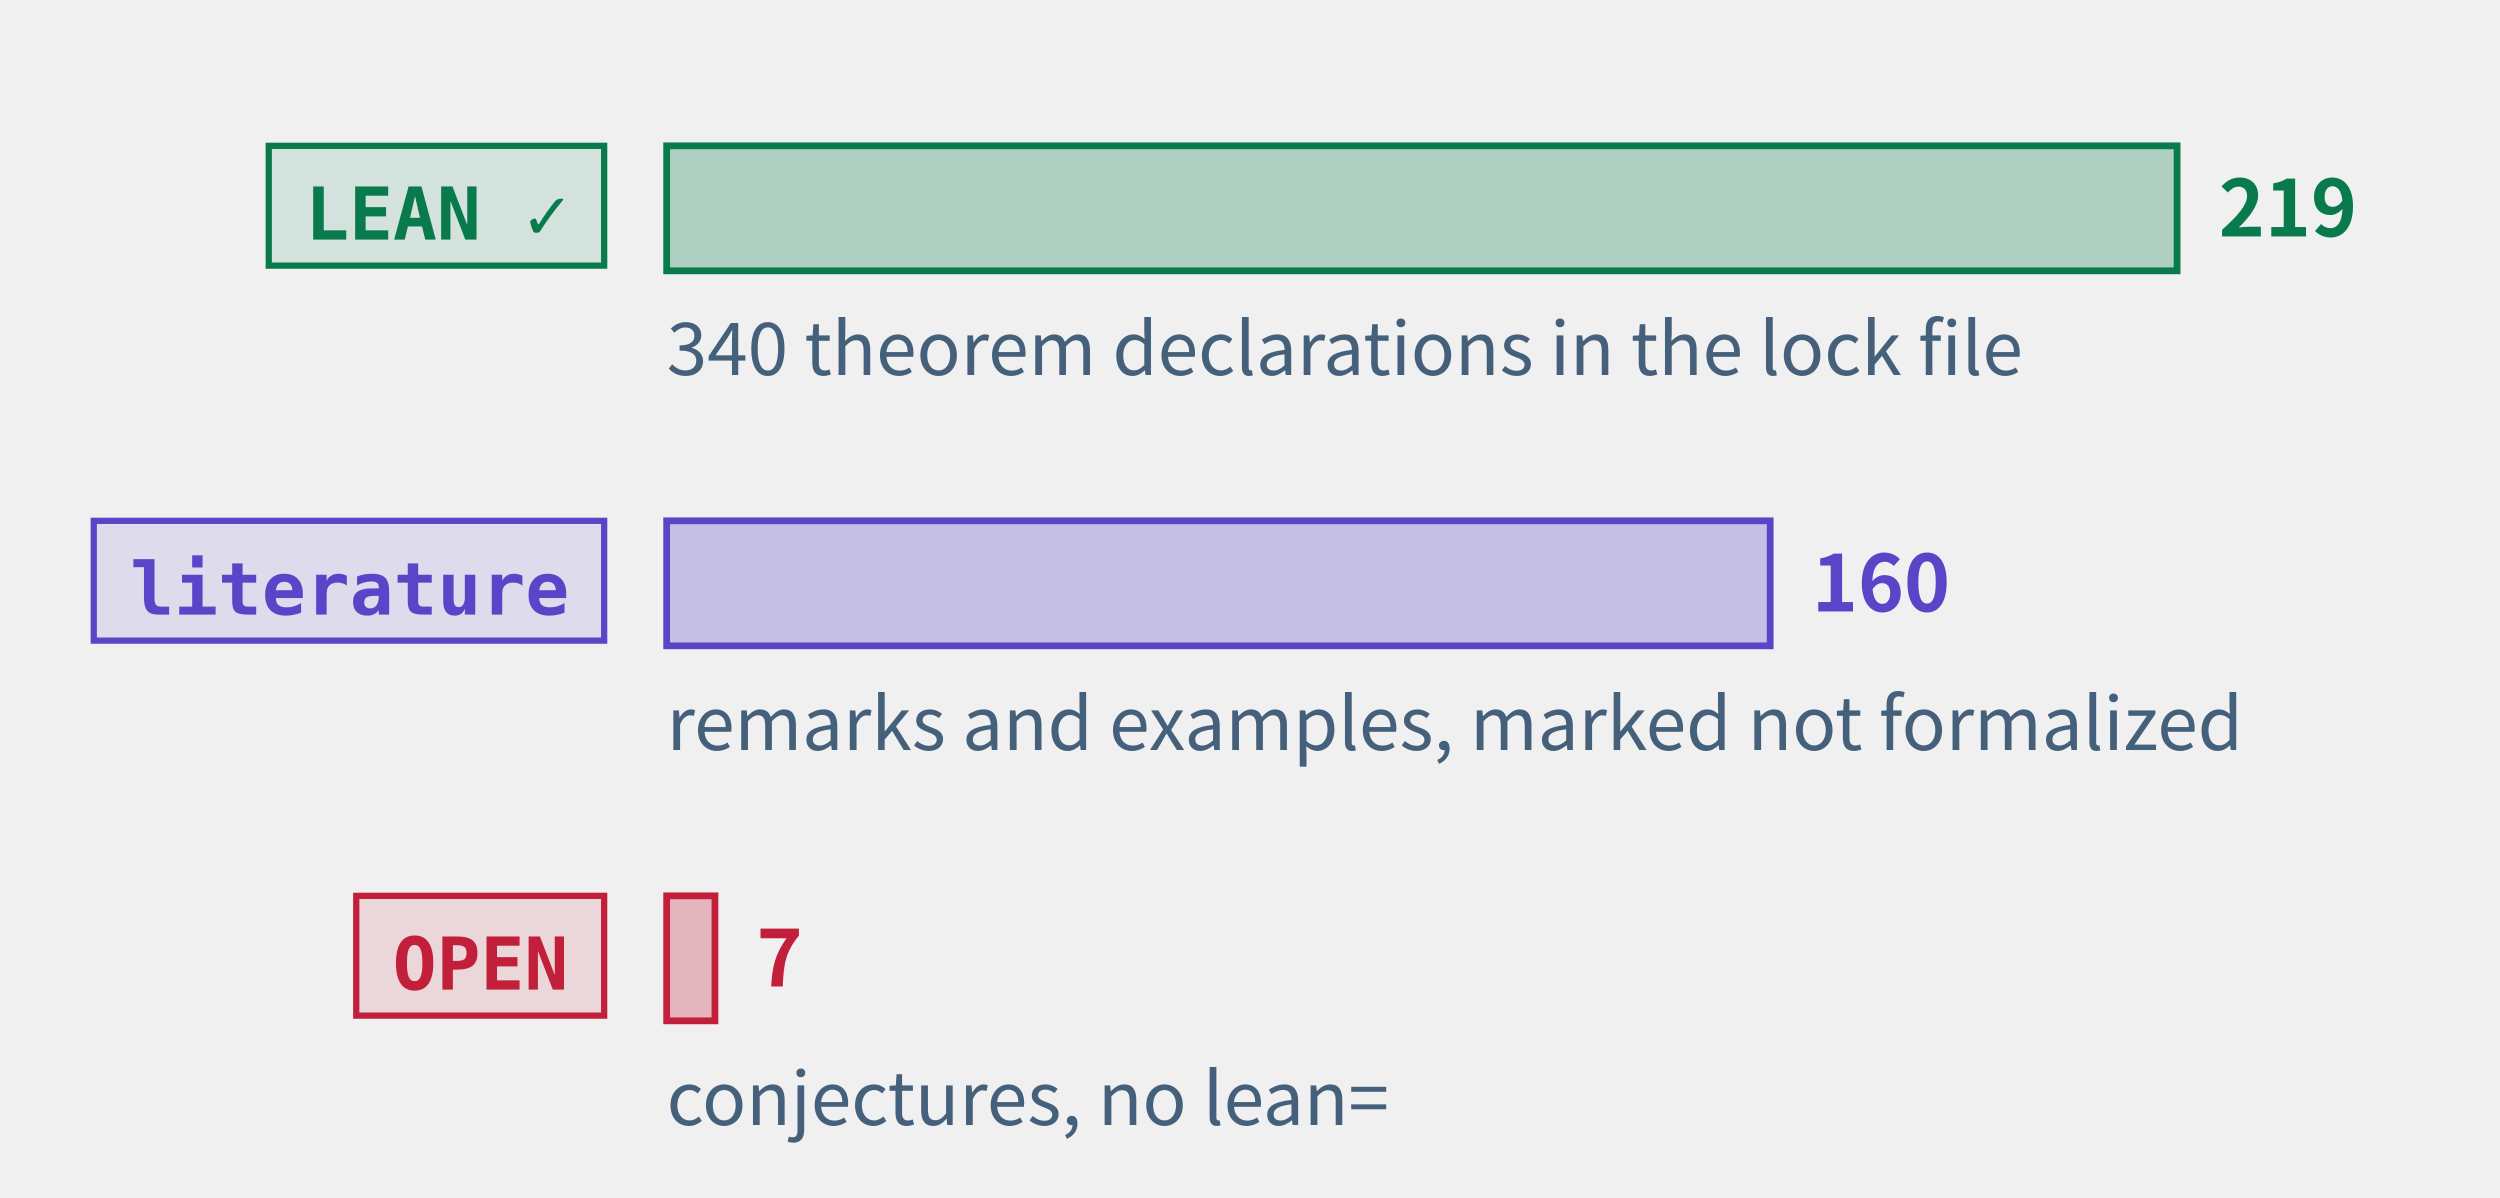
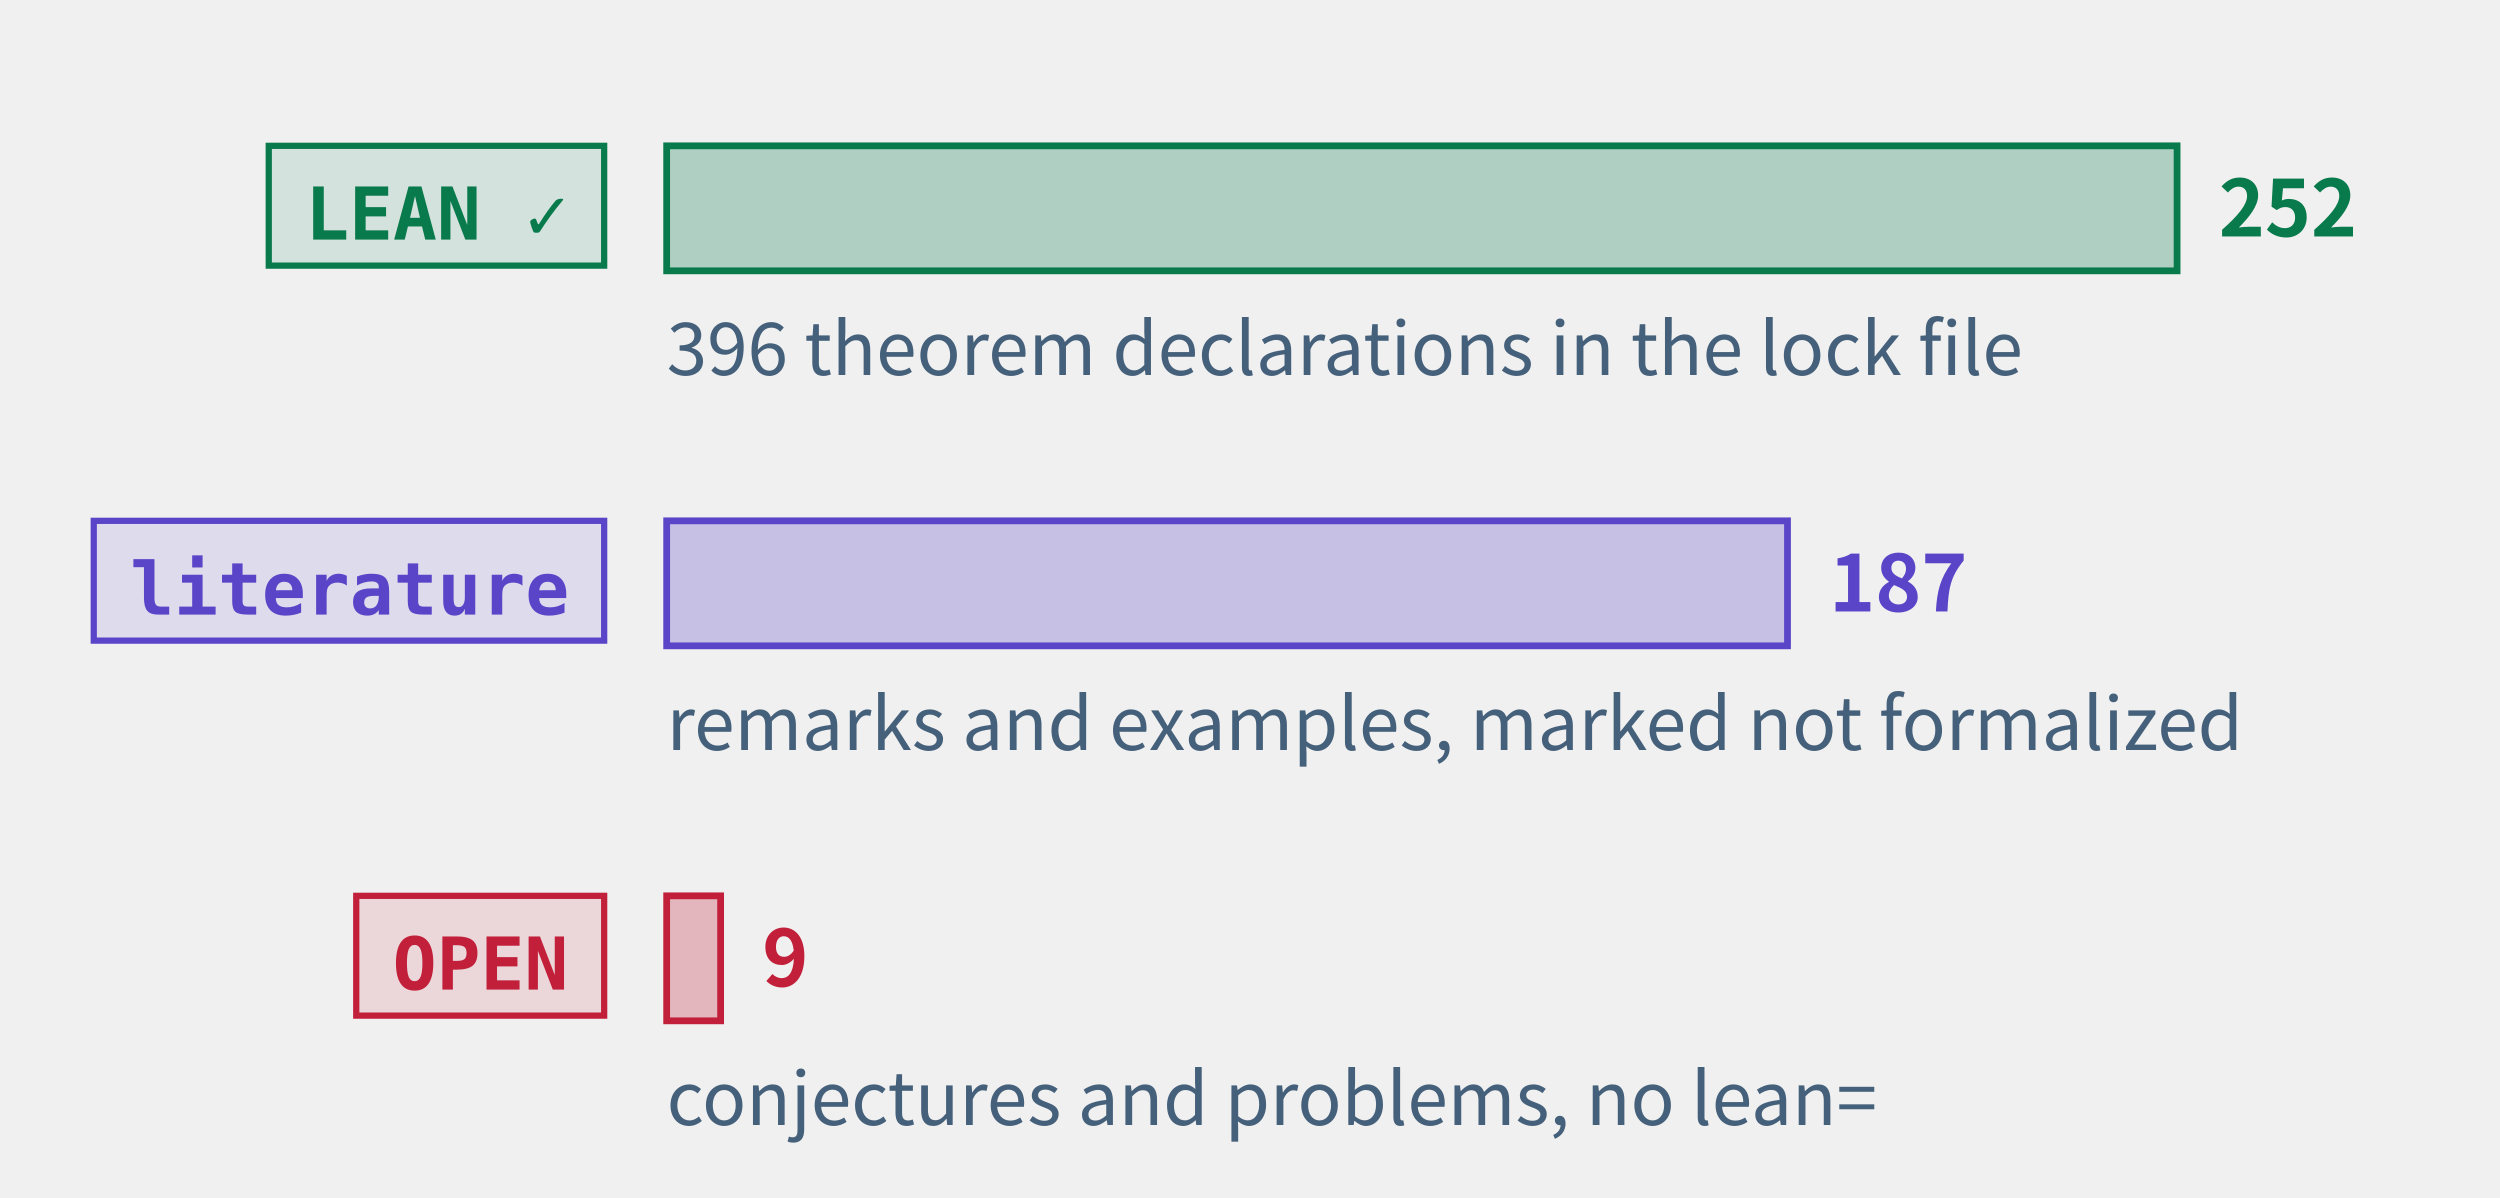
- <svg xmlns="http://www.w3.org/2000/svg" class="tr-fig" data-tr-fig="prelude-three-tiers" data-lang="en" viewBox="0 0 480 230" width="480" height="230" font-family="'Noto Sans SC', 'Noto Sans CJK SC', 'Source Sans 3', 'PingFang SC', 'Microsoft YaHei', system-ui, sans-serif" role="img" aria-label="Three bars, each with a tag. The top bar is green, tagged LEAN ✓: the theorems, lemmas, propositions and corollaries with a Lean reference, the longest. The middle bar is violet, tagged “literature”: the remarks and examples marked as literature results. The bottom bar is red, tagged OPEN: the open conjectures, very short. Each bar ends in its count; under the green bar a note gives the number of theorem declarations in the lock file.">
+ <svg xmlns="http://www.w3.org/2000/svg" class="tr-fig" data-tr-fig="prelude-three-tiers" data-lang="en" viewBox="0 0 480 230" width="480" height="230" font-family="'Noto Sans SC', 'Noto Sans CJK SC', 'Source Sans 3', 'PingFang SC', 'Microsoft YaHei', system-ui, sans-serif" role="img" aria-label="Three bars, each with a tag. The top bar is green, tagged LEAN ✓: the theorems, lemmas, propositions and corollaries with a Lean reference, the longest. The middle bar is violet, tagged “literature”: the remarks and examples marked as literature results. The bottom bar is red, tagged OPEN: the open conjectures and problems, very short. Each bar ends in its count; under the green bar a note gives the number of theorem declarations in the lock file.">
  <style>.ts-ink{stroke:#0b1622}.tf-ink{fill:#0b1622}.ts-dim{stroke:#45607a}.tf-dim{fill:#45607a}.ts-faint{stroke:#9db3c4}.tf-faint{fill:#9db3c4}.ts-edge{stroke:#b9d0dd}.tf-edge{fill:#b9d0dd}.ts-hot{stroke:#5f9bb5}.tf-hot{fill:#5f9bb5}.ts-bg{stroke:#ffffff}.tf-bg{fill:#ffffff}.ts-panel{stroke:#eef5f9}.tf-panel{fill:#eef5f9}.ts-sheet{stroke:#f7fbfd}.tf-sheet{fill:#f7fbfd}.ts-cyan{stroke:#007c8a}.tf-cyan{fill:#007c8a}.ts-magenta{stroke:#b0128f}.tf-magenta{fill:#b0128f}.ts-amber{stroke:#946200}.tf-amber{fill:#946200}.ts-violet{stroke:#5a45c8}.tf-violet{fill:#5a45c8}.ts-ok{stroke:#087a4c}.tf-ok{fill:#087a4c}.ts-warn{stroke:#c21f3a}.tf-warn{fill:#c21f3a}.ts-blue{stroke:#1d5fd0}.tf-blue{fill:#1d5fd0}.ts-orange{stroke:#b85410}.tf-orange{fill:#b85410}.ts-sigma{stroke:#28405a}.tf-sigma{fill:#28405a}@media (prefers-color-scheme:dark){.ts-ink{stroke:#d4efff}.tf-ink{fill:#d4efff}.ts-dim{stroke:#6f8ea5}.tf-dim{fill:#6f8ea5}.ts-faint{stroke:#34506a}.tf-faint{fill:#34506a}.ts-edge{stroke:#143049}.tf-edge{fill:#143049}.ts-hot{stroke:#1f5d7c}.tf-hot{fill:#1f5d7c}.ts-bg{stroke:#03060c}.tf-bg{fill:#03060c}.ts-panel{stroke:#07101b}.tf-panel{fill:#07101b}.ts-sheet{stroke:#050c16}.tf-sheet{fill:#050c16}.ts-cyan{stroke:#19f0ff}.tf-cyan{fill:#19f0ff}.ts-magenta{stroke:#ff2fd0}.tf-magenta{fill:#ff2fd0}.ts-amber{stroke:#ffc83d}.tf-amber{fill:#ffc83d}.ts-violet{stroke:#9d8cff}.tf-violet{fill:#9d8cff}.ts-ok{stroke:#46ffb2}.tf-ok{fill:#46ffb2}.ts-warn{stroke:#ff5064}.tf-warn{fill:#ff5064}.ts-blue{stroke:#2a7bff}.tf-blue{fill:#2a7bff}.ts-orange{stroke:#ff8a3c}.tf-orange{fill:#ff8a3c}.ts-sigma{stroke:#cfe3ff}.tf-sigma{fill:#cfe3ff}}</style>
  <rect x="51.6" y="28" width="64.4" height="23" class="ts-ok tf-ok" stroke-width="1.2" fill-opacity="0.12" />
  <text class="tf-ok tr-fig-mono" x="58.6" y="46" font-size="14" font-family="'JetBrains Mono', 'DejaVu Sans Mono', ui-monospace, Menlo, Consolas, monospace" font-weight="600">LEAN ✓</text>
  <rect x="128" y="28" width="290" height="24" class="ts-ok tf-ok" stroke-width="1.3" fill-opacity="0.28" />
-   <text class="tf-ok" x="426" y="45.4" font-size="15" font-weight="600">219</text>
+   <text class="tf-ok" x="426" y="45.4" font-size="15" font-weight="600">252</text>
  <rect x="18" y="100" width="98" height="23" class="ts-violet tf-violet" stroke-width="1.2" fill-opacity="0.12" />
  <text class="tf-violet tr-fig-mono" x="25" y="118" font-size="14" font-family="'JetBrains Mono', 'DejaVu Sans Mono', ui-monospace, Menlo, Consolas, monospace" font-weight="600">literature</text>
-   <rect x="128" y="100" width="211.87" height="24" class="ts-violet tf-violet" stroke-width="1.3" fill-opacity="0.28" />
-   <text class="tf-violet" x="347.87" y="117.4" font-size="15" font-weight="600">160</text>
+   <rect x="128" y="100" width="215.2" height="24" class="ts-violet tf-violet" stroke-width="1.3" fill-opacity="0.28" />
+   <text class="tf-violet" x="351.2" y="117.4" font-size="15" font-weight="600">187</text>
  <rect x="68.4" y="172" width="47.6" height="23" class="ts-warn tf-warn" stroke-width="1.2" fill-opacity="0.12" />
  <text class="tf-warn tr-fig-mono" x="75.4" y="190" font-size="14" font-family="'JetBrains Mono', 'DejaVu Sans Mono', ui-monospace, Menlo, Consolas, monospace" font-weight="600">OPEN</text>
-   <rect x="128" y="172" width="9.27" height="24" class="ts-warn tf-warn" stroke-width="1.3" fill-opacity="0.28" />
-   <text class="tf-warn" x="145.27" y="189.4" font-size="15" font-weight="600">7</text>
-   <text class="tf-dim" x="128" y="72" font-size="14">340 theorem declarations in the lock file</text>
+   <rect x="128" y="172" width="10.36" height="24" class="ts-warn tf-warn" stroke-width="1.3" fill-opacity="0.28" />
+   <text class="tf-warn" x="146.36" y="189.4" font-size="15" font-weight="600">9</text>
+   <text class="tf-dim" x="128" y="72" font-size="14">396 theorem declarations in the lock file</text>
  <text class="tf-dim" x="128" y="144" font-size="14">remarks and examples, marked not formalized</text>
-   <text class="tf-dim" x="128" y="216" font-size="14">conjectures, no lean=</text>
+   <text class="tf-dim" x="128" y="216" font-size="14">conjectures and problems, no lean=</text>
</svg>
